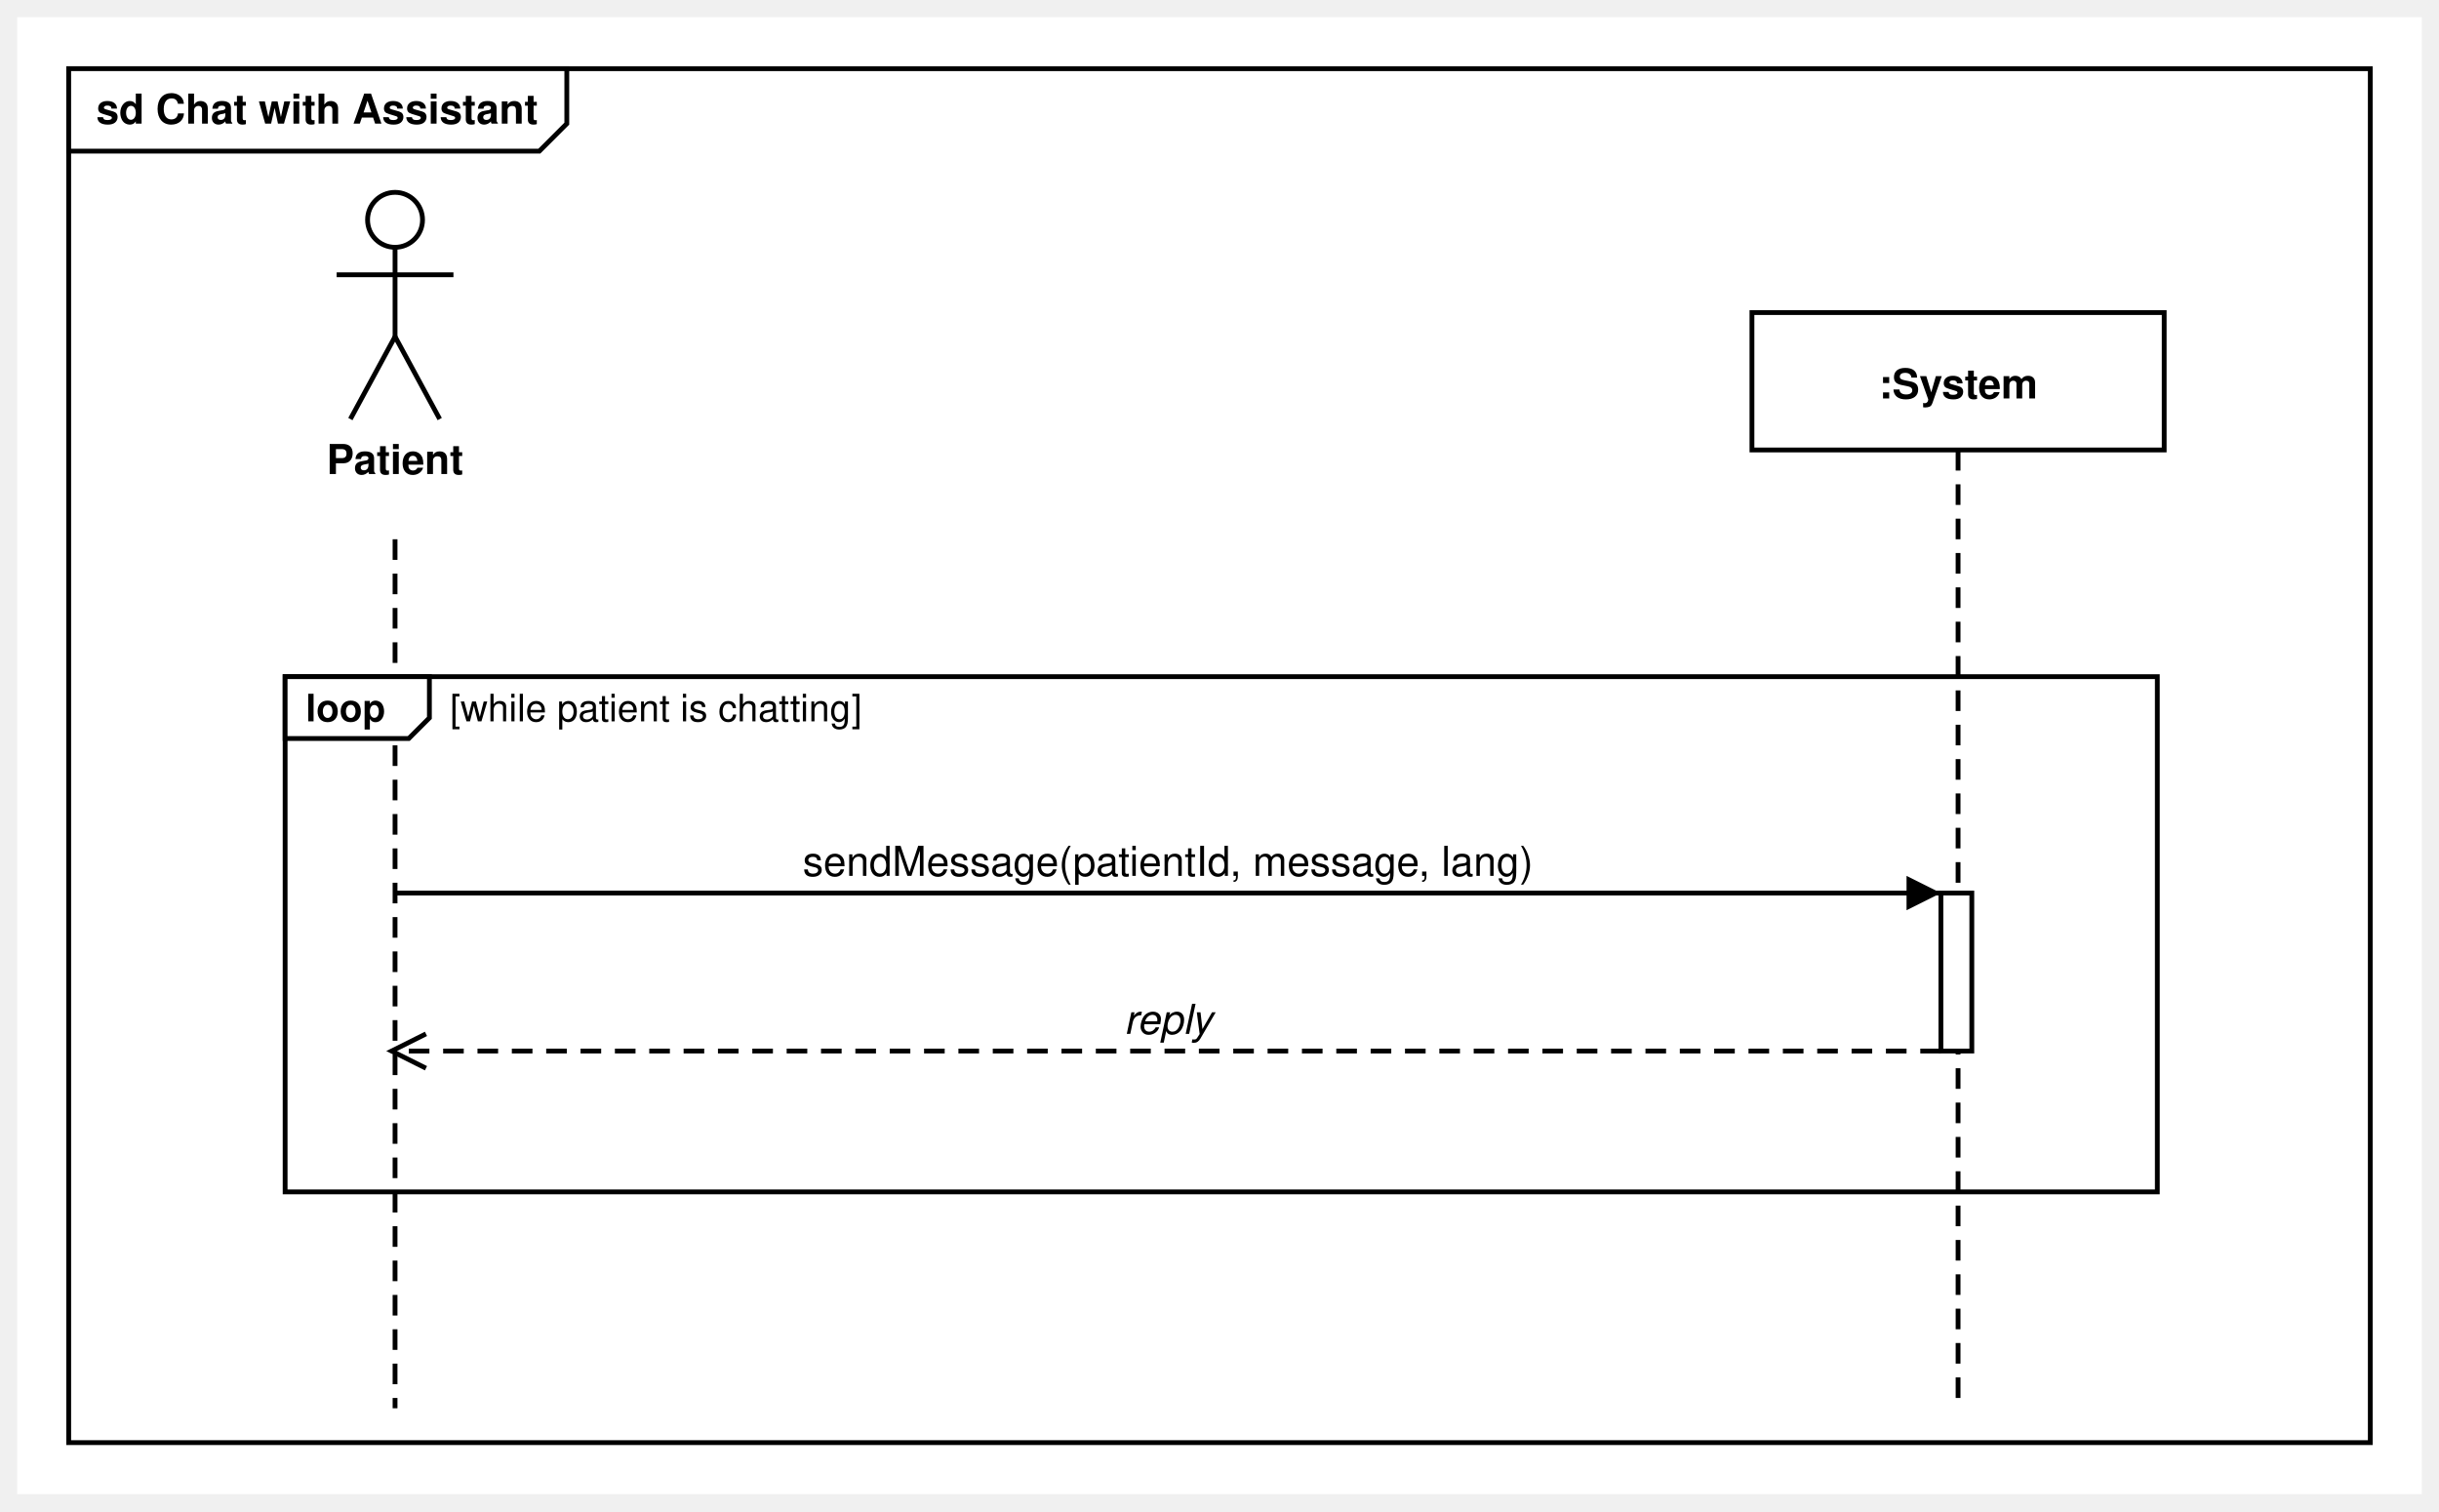
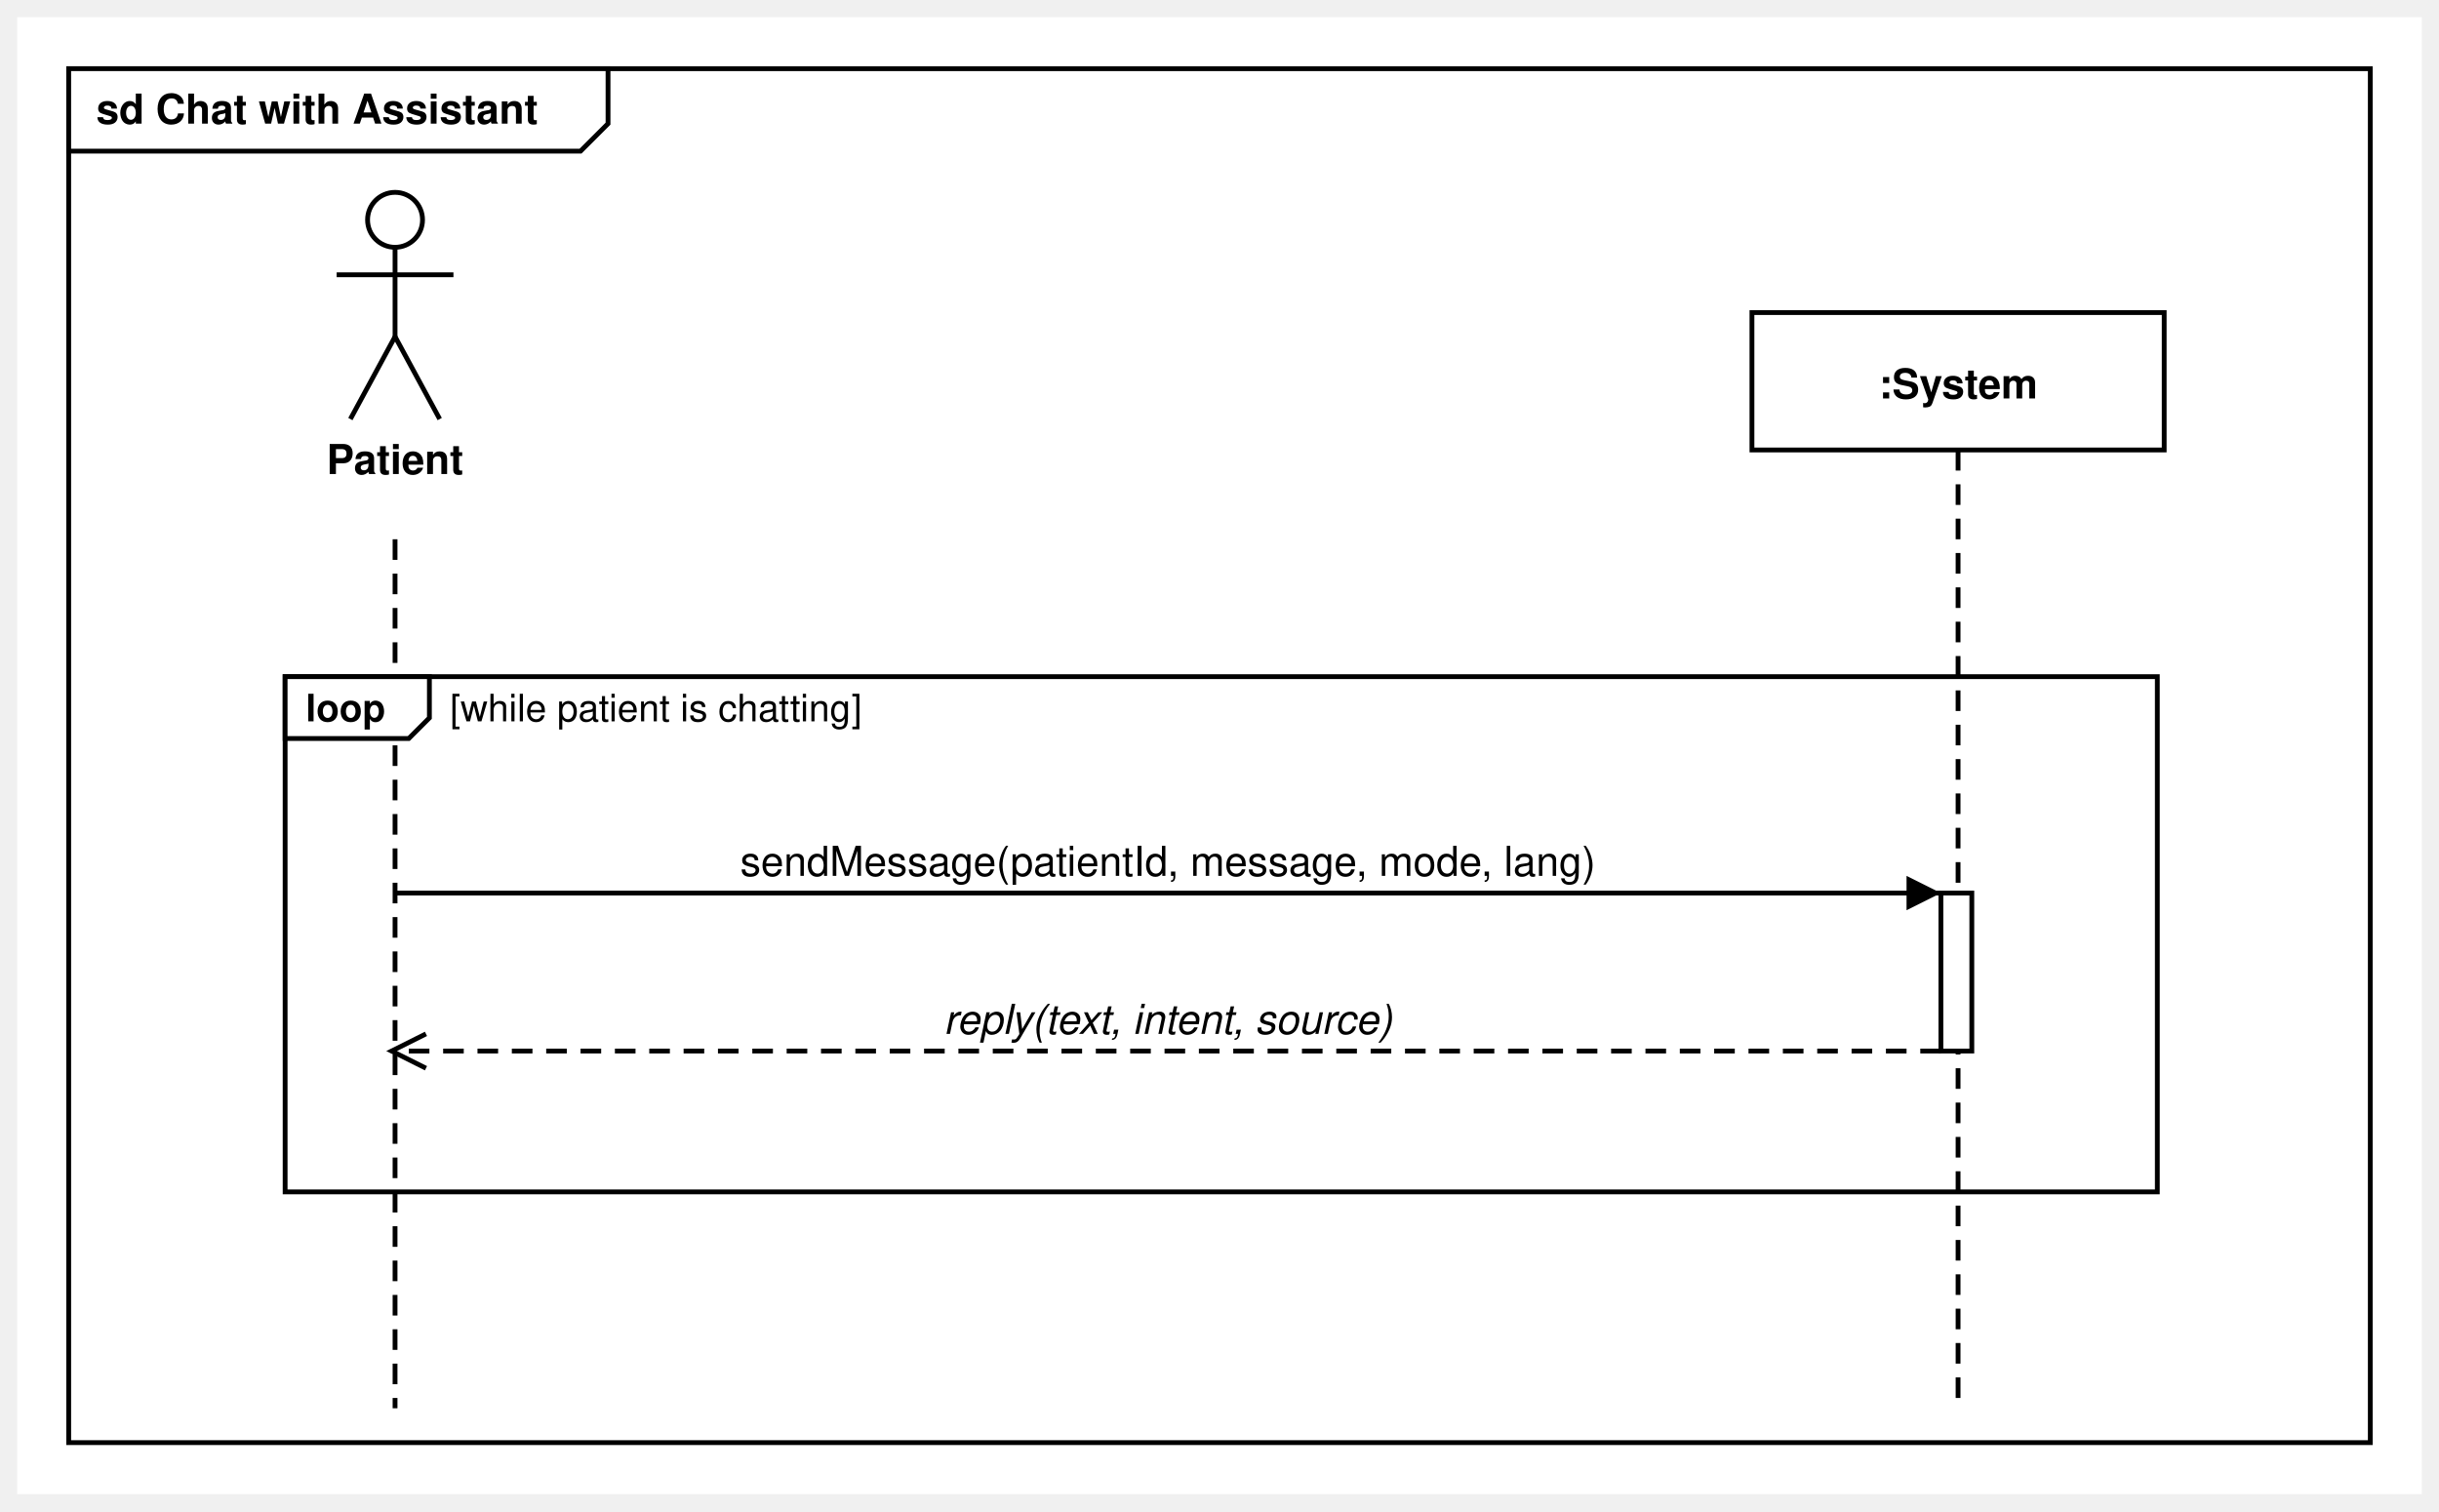
<svg xmlns="http://www.w3.org/2000/svg" viewBox="-5 -5 710 440" font-family="Helvetica, Arial, sans-serif" font-size="12">
  <defs>
    <marker id="sync" markerWidth="14" markerHeight="12" refX="11" refY="6" orient="auto" markerUnits="userSpaceOnUse">
      <path d="M1,1 L11,6 L1,11 z" fill="#000000" />
    </marker>
    <marker id="ret" markerWidth="16" markerHeight="14" refX="10" refY="6" orient="auto" markerUnits="userSpaceOnUse">
      <path d="M1,1 L11,6 L1,11" fill="none" stroke="#000000" stroke-width="1.4" />
    </marker>
  </defs>
  <rect x="0" y="0" width="700" height="430" fill="#ffffff" />
  <rect x="15" y="15" width="670" height="400" fill="#ffffff" stroke="#000000" stroke-width="1.4" />
-   <path d="M15,15 H160 V31 L152,39 H15 Z" fill="#ffffff" stroke="#000000" stroke-width="1.4" />
+   <path d="M15,15 H172 V31 L164,39 H15 Z" fill="#ffffff" stroke="#000000" stroke-width="1.4" />
  <text x="23" y="31" font-weight="bold">sd  Chat with Assistant</text>
  <circle cx="110" cy="59" r="8" fill="#ffffff" stroke="#000000" stroke-width="1.4" />
  <line x1="110" y1="67" x2="110" y2="93" stroke="#000000" stroke-width="1.4" />
  <line x1="93" y1="75" x2="127" y2="75" stroke="#000000" stroke-width="1.4" />
  <line x1="110" y1="93" x2="97" y2="117" stroke="#000000" stroke-width="1.4" />
  <line x1="110" y1="93" x2="123" y2="117" stroke="#000000" stroke-width="1.4" />
  <text x="110" y="133" text-anchor="middle" font-weight="bold">Patient</text>
  <line x1="110" y1="152" x2="110" y2="405" stroke="#000000" stroke-width="1.4" stroke-dasharray="6 4" />
  <rect x="505" y="86" width="120" height="40" fill="#ffffff" stroke="#000000" stroke-width="1.4" />
  <text x="565" y="111" text-anchor="middle" font-weight="bold">:System</text>
  <line x1="565" y1="126" x2="565" y2="405" stroke="#000000" stroke-width="1.4" stroke-dasharray="6 4" />
  <rect x="78" y="192" width="545" height="150" fill="none" stroke="#000000" stroke-width="1.4" />
  <path d="M78,192 H120 V204 L114,210 H78 Z" fill="#ffffff" stroke="#000000" stroke-width="1.4" />
  <text x="84" y="205" font-size="11" font-weight="bold">loop</text>
  <text x="126" y="205" font-size="11">[while patient is chatting]</text>
-   <text x="335" y="250" text-anchor="middle">sendMessage(patientId, message, lang)</text>
+   <text x="335" y="250" text-anchor="middle">sendMessage(patientId, message, mode, lang)</text>
  <line x1="110" y1="255" x2="560" y2="255" stroke="#000000" stroke-width="1.4" marker-end="url(#sync)" />
  <rect x="560" y="255" width="9" height="46" fill="#ffffff" stroke="#000000" stroke-width="1.4" />
-   <text x="335" y="296" text-anchor="middle" font-style="italic">reply</text>
+   <text x="335" y="296" text-anchor="middle" font-style="italic">reply(text, intent, source)</text>
  <line x1="560" y1="301" x2="110" y2="301" stroke="#000000" stroke-width="1.4" stroke-dasharray="6 4" marker-end="url(#ret)" />
</svg>
